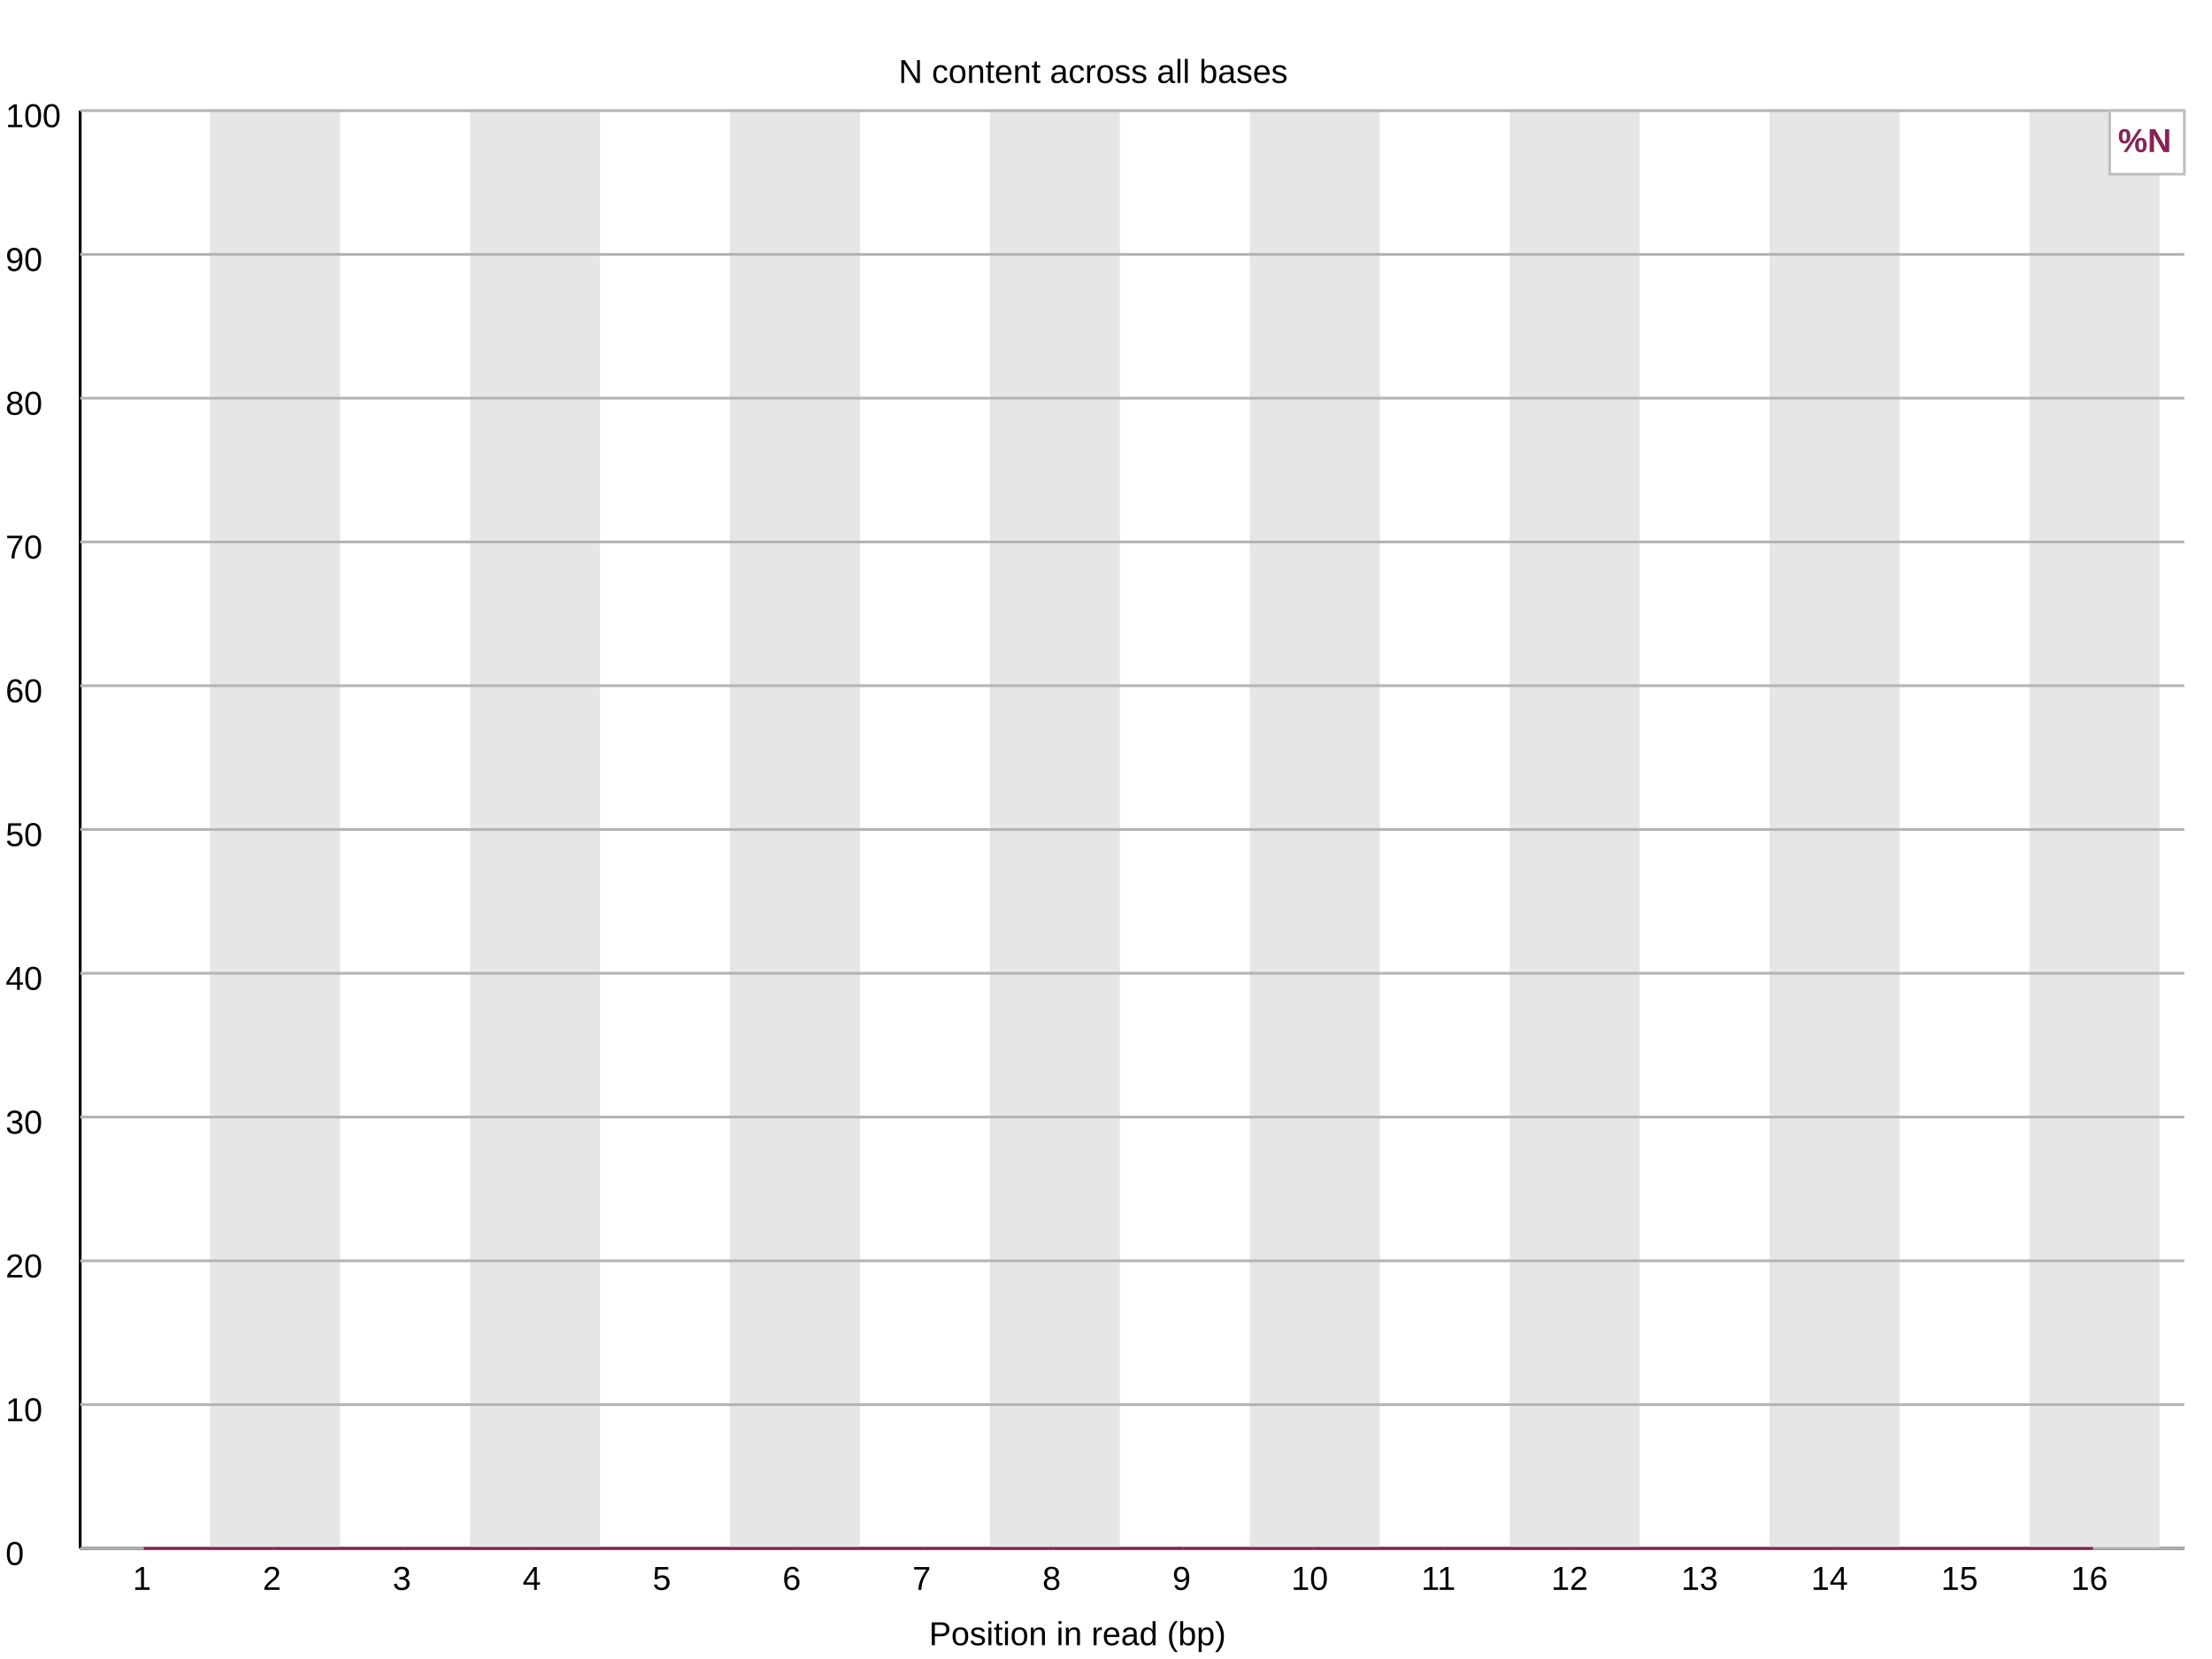
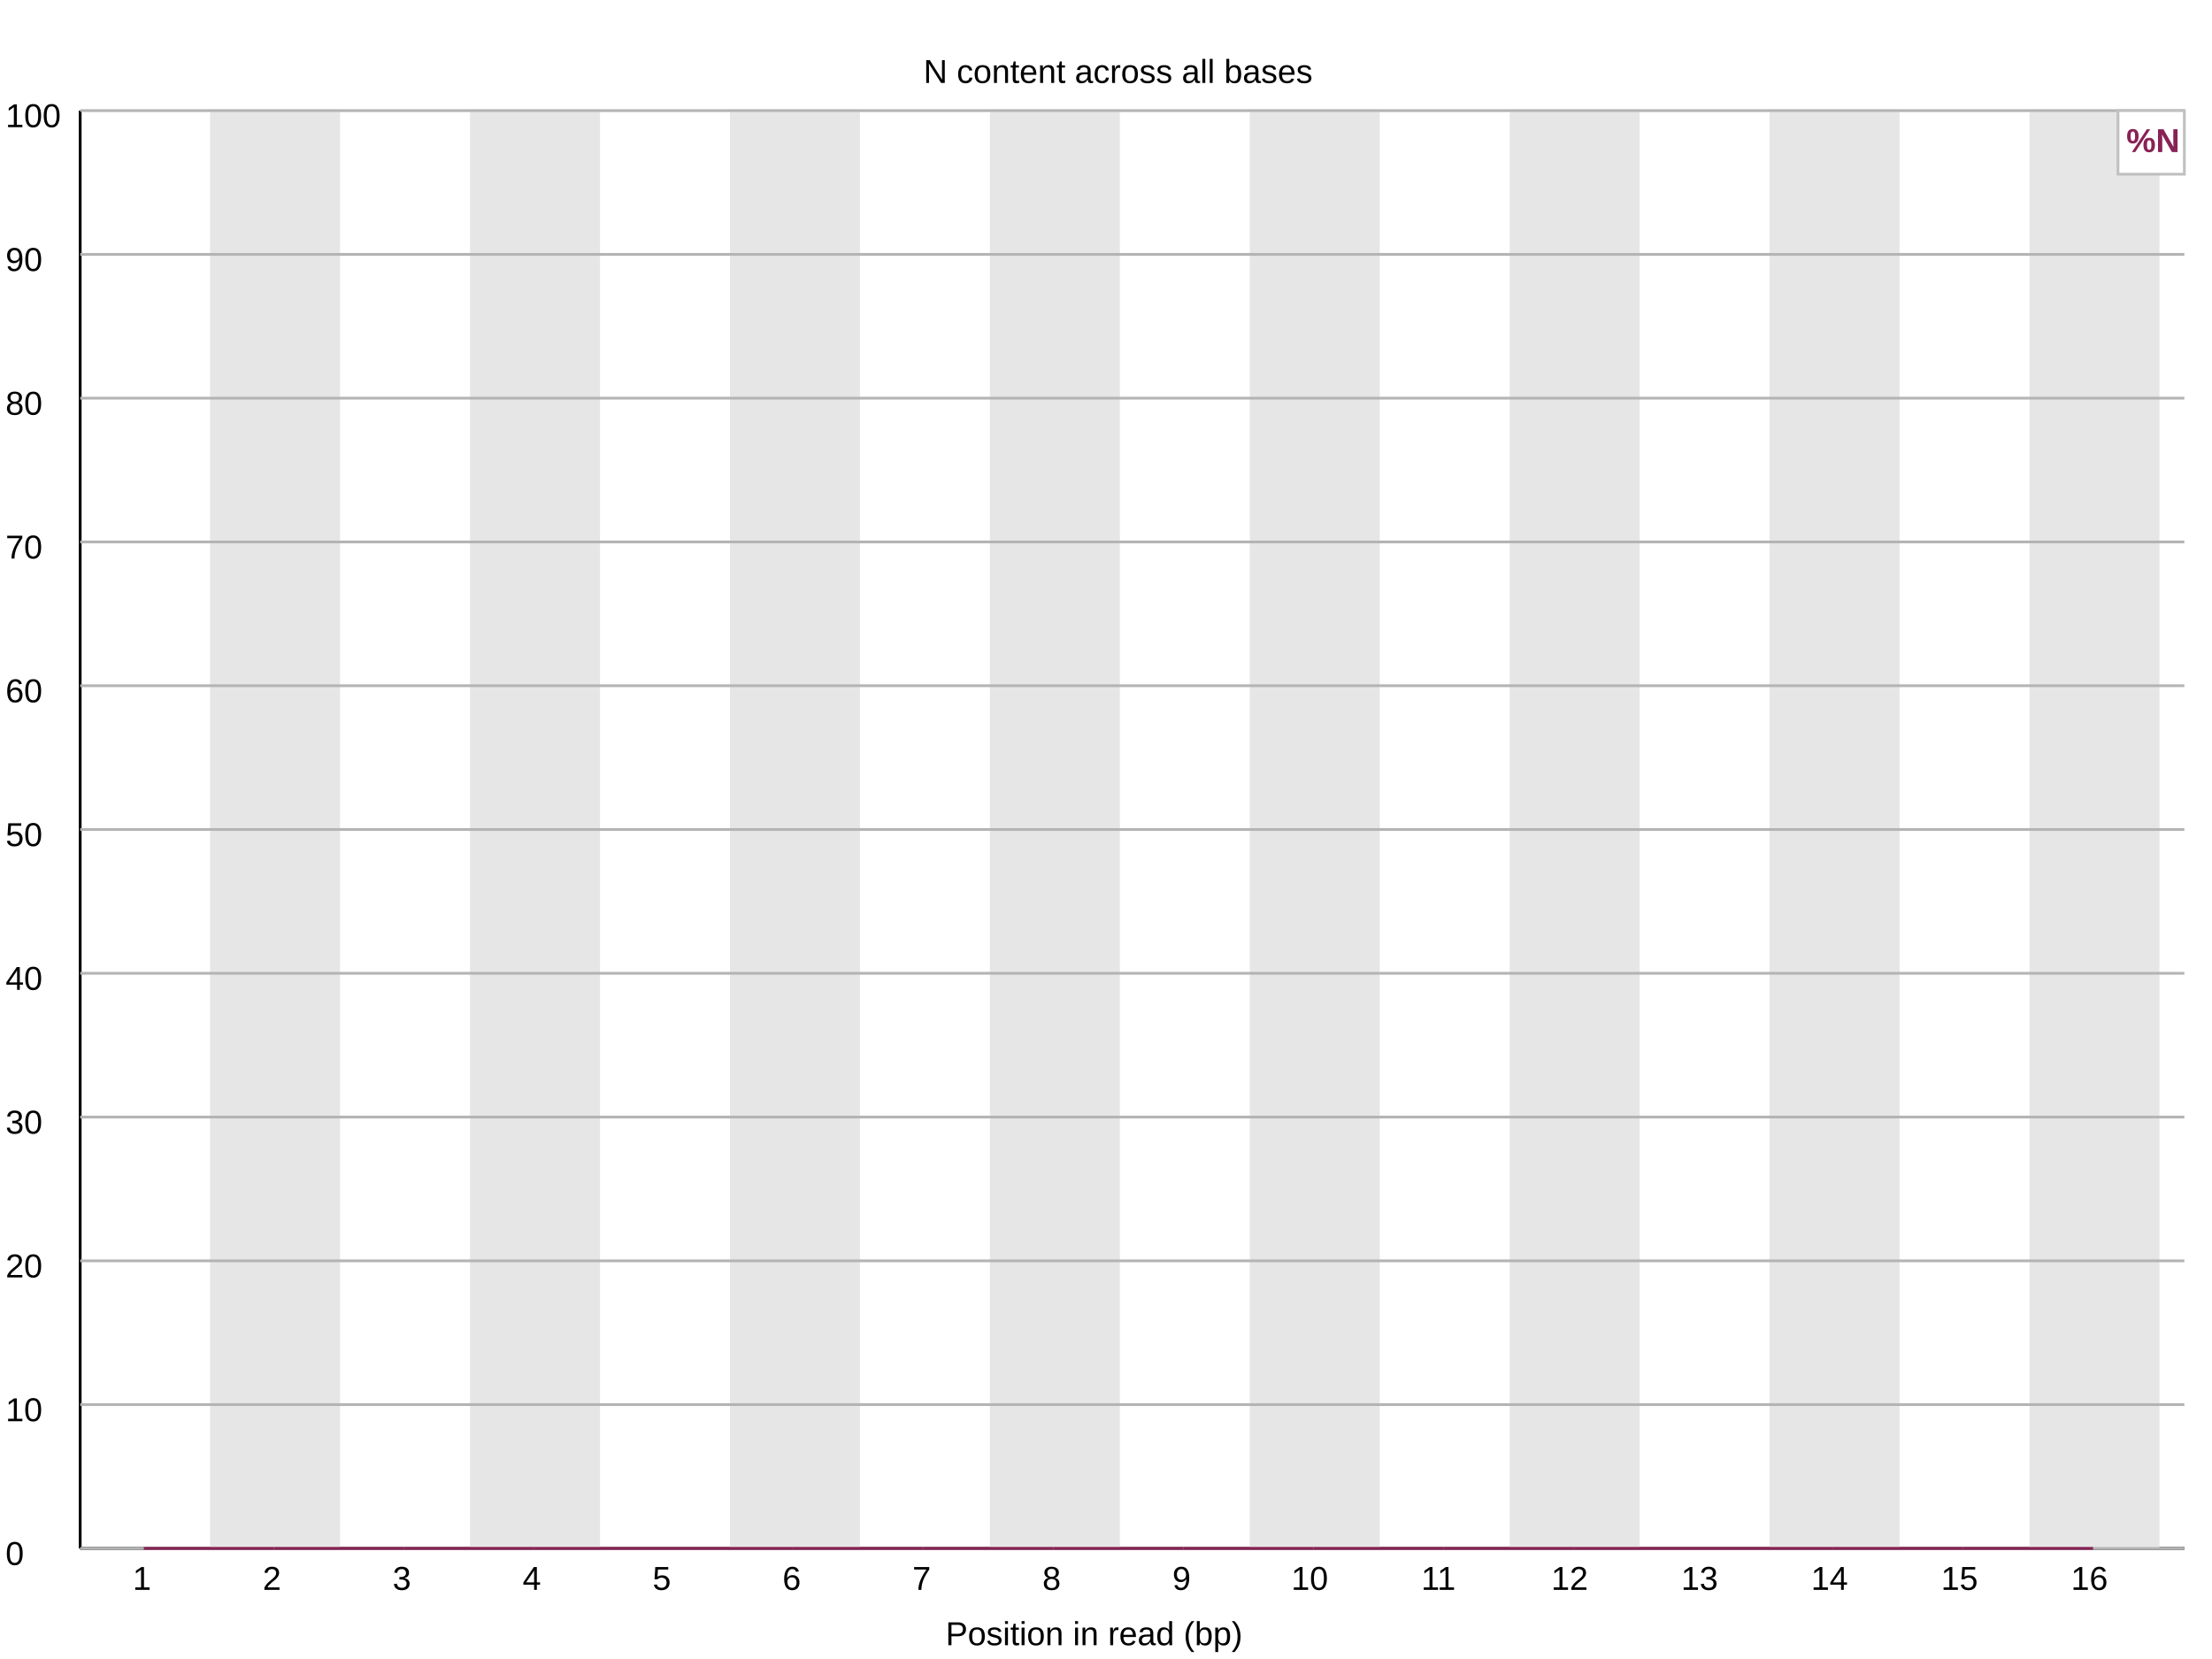
<svg xmlns="http://www.w3.org/2000/svg" width="800" height="600" version="1.1">
  <rect width="800" height="600" x="0" y="0" style="fill:rgb(238,238,238);stroke:none" />
  <rect width="800" height="600" x="0" y="0" style="fill:rgb(255,255,255);stroke:none" />
  <text x="2" y="566" fill="rgb(0,0,0)" font-family="Arial" font-size="12">0</text>
  <text x="2" y="514" fill="rgb(0,0,0)" font-family="Arial" font-size="12">10</text>
  <text x="2" y="462" fill="rgb(0,0,0)" font-family="Arial" font-size="12">20</text>
  <text x="2" y="410" fill="rgb(0,0,0)" font-family="Arial" font-size="12">30</text>
  <text x="2" y="358" fill="rgb(0,0,0)" font-family="Arial" font-size="12">40</text>
  <text x="2" y="306" fill="rgb(0,0,0)" font-family="Arial" font-size="12">50</text>
  <text x="2" y="254" fill="rgb(0,0,0)" font-family="Arial" font-size="12">60</text>
  <text x="2" y="202" fill="rgb(0,0,0)" font-family="Arial" font-size="12">70</text>
  <text x="2" y="150" fill="rgb(0,0,0)" font-family="Arial" font-size="12">80</text>
  <text x="2" y="98" fill="rgb(0,0,0)" font-family="Arial" font-size="12">90</text>
  <text x="2" y="46" fill="rgb(0,0,0)" font-family="Arial" font-size="12">100</text>
-   <text x="325" y="30" fill="rgb(0,0,0)" font-family="Arial" font-size="12">N content across all bases</text>
+   <text x="334" y="30" fill="rgb(0,0,0)" font-family="Arial" font-size="12">N content across all bases</text>
  <line x1="29" y1="560" x2="790" y2="560" stroke="rgb(0,0,0)" stroke-width="1" />
  <line x1="29" y1="560" x2="29" y2="40" stroke="rgb(0,0,0)" stroke-width="1" />
-   <text x="336" y="595" fill="rgb(0,0,0)" font-family="Arial" font-size="12">Position in read (bp)</text>
+   <text x="342" y="595" fill="rgb(0,0,0)" font-family="Arial" font-size="12">Position in read (bp)</text>
  <text x="48" y="575" fill="rgb(0,0,0)" font-family="Arial" font-size="12">1</text>
  <rect width="47" height="520" x="76" y="40" style="fill:rgb(230,230,230);stroke:none" />
  <text x="95" y="575" fill="rgb(0,0,0)" font-family="Arial" font-size="12">2</text>
  <text x="142" y="575" fill="rgb(0,0,0)" font-family="Arial" font-size="12">3</text>
  <rect width="47" height="520" x="170" y="40" style="fill:rgb(230,230,230);stroke:none" />
  <text x="189" y="575" fill="rgb(0,0,0)" font-family="Arial" font-size="12">4</text>
  <text x="236" y="575" fill="rgb(0,0,0)" font-family="Arial" font-size="12">5</text>
  <rect width="47" height="520" x="264" y="40" style="fill:rgb(230,230,230);stroke:none" />
  <text x="283" y="575" fill="rgb(0,0,0)" font-family="Arial" font-size="12">6</text>
  <text x="330" y="575" fill="rgb(0,0,0)" font-family="Arial" font-size="12">7</text>
  <rect width="47" height="520" x="358" y="40" style="fill:rgb(230,230,230);stroke:none" />
  <text x="377" y="575" fill="rgb(0,0,0)" font-family="Arial" font-size="12">8</text>
  <text x="424" y="575" fill="rgb(0,0,0)" font-family="Arial" font-size="12">9</text>
  <rect width="47" height="520" x="452" y="40" style="fill:rgb(230,230,230);stroke:none" />
  <text x="467" y="575" fill="rgb(0,0,0)" font-family="Arial" font-size="12">10</text>
  <text x="514" y="575" fill="rgb(0,0,0)" font-family="Arial" font-size="12">11</text>
  <rect width="47" height="520" x="546" y="40" style="fill:rgb(230,230,230);stroke:none" />
  <text x="561" y="575" fill="rgb(0,0,0)" font-family="Arial" font-size="12">12</text>
  <text x="608" y="575" fill="rgb(0,0,0)" font-family="Arial" font-size="12">13</text>
  <rect width="47" height="520" x="640" y="40" style="fill:rgb(230,230,230);stroke:none" />
  <text x="655" y="575" fill="rgb(0,0,0)" font-family="Arial" font-size="12">14</text>
  <text x="702" y="575" fill="rgb(0,0,0)" font-family="Arial" font-size="12">15</text>
  <rect width="47" height="520" x="734" y="40" style="fill:rgb(230,230,230);stroke:none" />
  <text x="749" y="575" fill="rgb(0,0,0)" font-family="Arial" font-size="12">16</text>
  <line x1="29" y1="560" x2="790" y2="560" stroke="rgb(180,180,180)" stroke-width="1" />
  <line x1="29" y1="508" x2="790" y2="508" stroke="rgb(180,180,180)" stroke-width="1" />
  <line x1="29" y1="456" x2="790" y2="456" stroke="rgb(180,180,180)" stroke-width="1" />
  <line x1="29" y1="404" x2="790" y2="404" stroke="rgb(180,180,180)" stroke-width="1" />
  <line x1="29" y1="352" x2="790" y2="352" stroke="rgb(180,180,180)" stroke-width="1" />
  <line x1="29" y1="300" x2="790" y2="300" stroke="rgb(180,180,180)" stroke-width="1" />
  <line x1="29" y1="248" x2="790" y2="248" stroke="rgb(180,180,180)" stroke-width="1" />
  <line x1="29" y1="196" x2="790" y2="196" stroke="rgb(180,180,180)" stroke-width="1" />
  <line x1="29" y1="144" x2="790" y2="144" stroke="rgb(180,180,180)" stroke-width="1" />
  <line x1="29" y1="92" x2="790" y2="92" stroke="rgb(180,180,180)" stroke-width="1" />
  <line x1="29" y1="40" x2="790" y2="40" stroke="rgb(180,180,180)" stroke-width="1" />
  <line x1="52" y1="560" x2="99" y2="560" stroke="rgb(136,34,85)" stroke-width="1" />
  <line x1="99" y1="560" x2="146" y2="560" stroke="rgb(136,34,85)" stroke-width="1" />
  <line x1="146" y1="560" x2="193" y2="560" stroke="rgb(136,34,85)" stroke-width="1" />
  <line x1="193" y1="560" x2="240" y2="560" stroke="rgb(136,34,85)" stroke-width="1" />
  <line x1="240" y1="560" x2="287" y2="560" stroke="rgb(136,34,85)" stroke-width="1" />
  <line x1="287" y1="560" x2="334" y2="560" stroke="rgb(136,34,85)" stroke-width="1" />
  <line x1="334" y1="560" x2="381" y2="560" stroke="rgb(136,34,85)" stroke-width="1" />
  <line x1="381" y1="560" x2="428" y2="560" stroke="rgb(136,34,85)" stroke-width="1" />
  <line x1="428" y1="560" x2="475" y2="560" stroke="rgb(136,34,85)" stroke-width="1" />
  <line x1="475" y1="560" x2="522" y2="560" stroke="rgb(136,34,85)" stroke-width="1" />
  <line x1="522" y1="560" x2="569" y2="560" stroke="rgb(136,34,85)" stroke-width="1" />
  <line x1="569" y1="560" x2="616" y2="560" stroke="rgb(136,34,85)" stroke-width="1" />
  <line x1="616" y1="560" x2="663" y2="560" stroke="rgb(136,34,85)" stroke-width="1" />
  <line x1="663" y1="560" x2="710" y2="560" stroke="rgb(136,34,85)" stroke-width="1" />
  <line x1="710" y1="560" x2="757" y2="560" stroke="rgb(136,34,85)" stroke-width="1" />
-   <rect width="27" height="23" x="763" y="40" style="fill:rgb(255,255,255);stroke:none" />
-   <rect width="27" height="23" x="763" y="40" rx="0" ry="0" style="fill:none;stroke-width:1;stroke:rgb(192,192,192)" />
-   <text x="766" y="55" fill="rgb(136,34,85)" font-family="Arial" font-size="12" font-weight="bold">%N</text>
+   <rect width="24" height="23" x="766" y="40" style="fill:rgb(255,255,255);stroke:none" />
+   <rect width="24" height="23" x="766" y="40" rx="0" ry="0" style="fill:none;stroke-width:1;stroke:rgb(192,192,192)" />
+   <text x="769" y="55" fill="rgb(136,34,85)" font-family="Arial" font-size="12" font-weight="bold">%N</text>
</svg>
